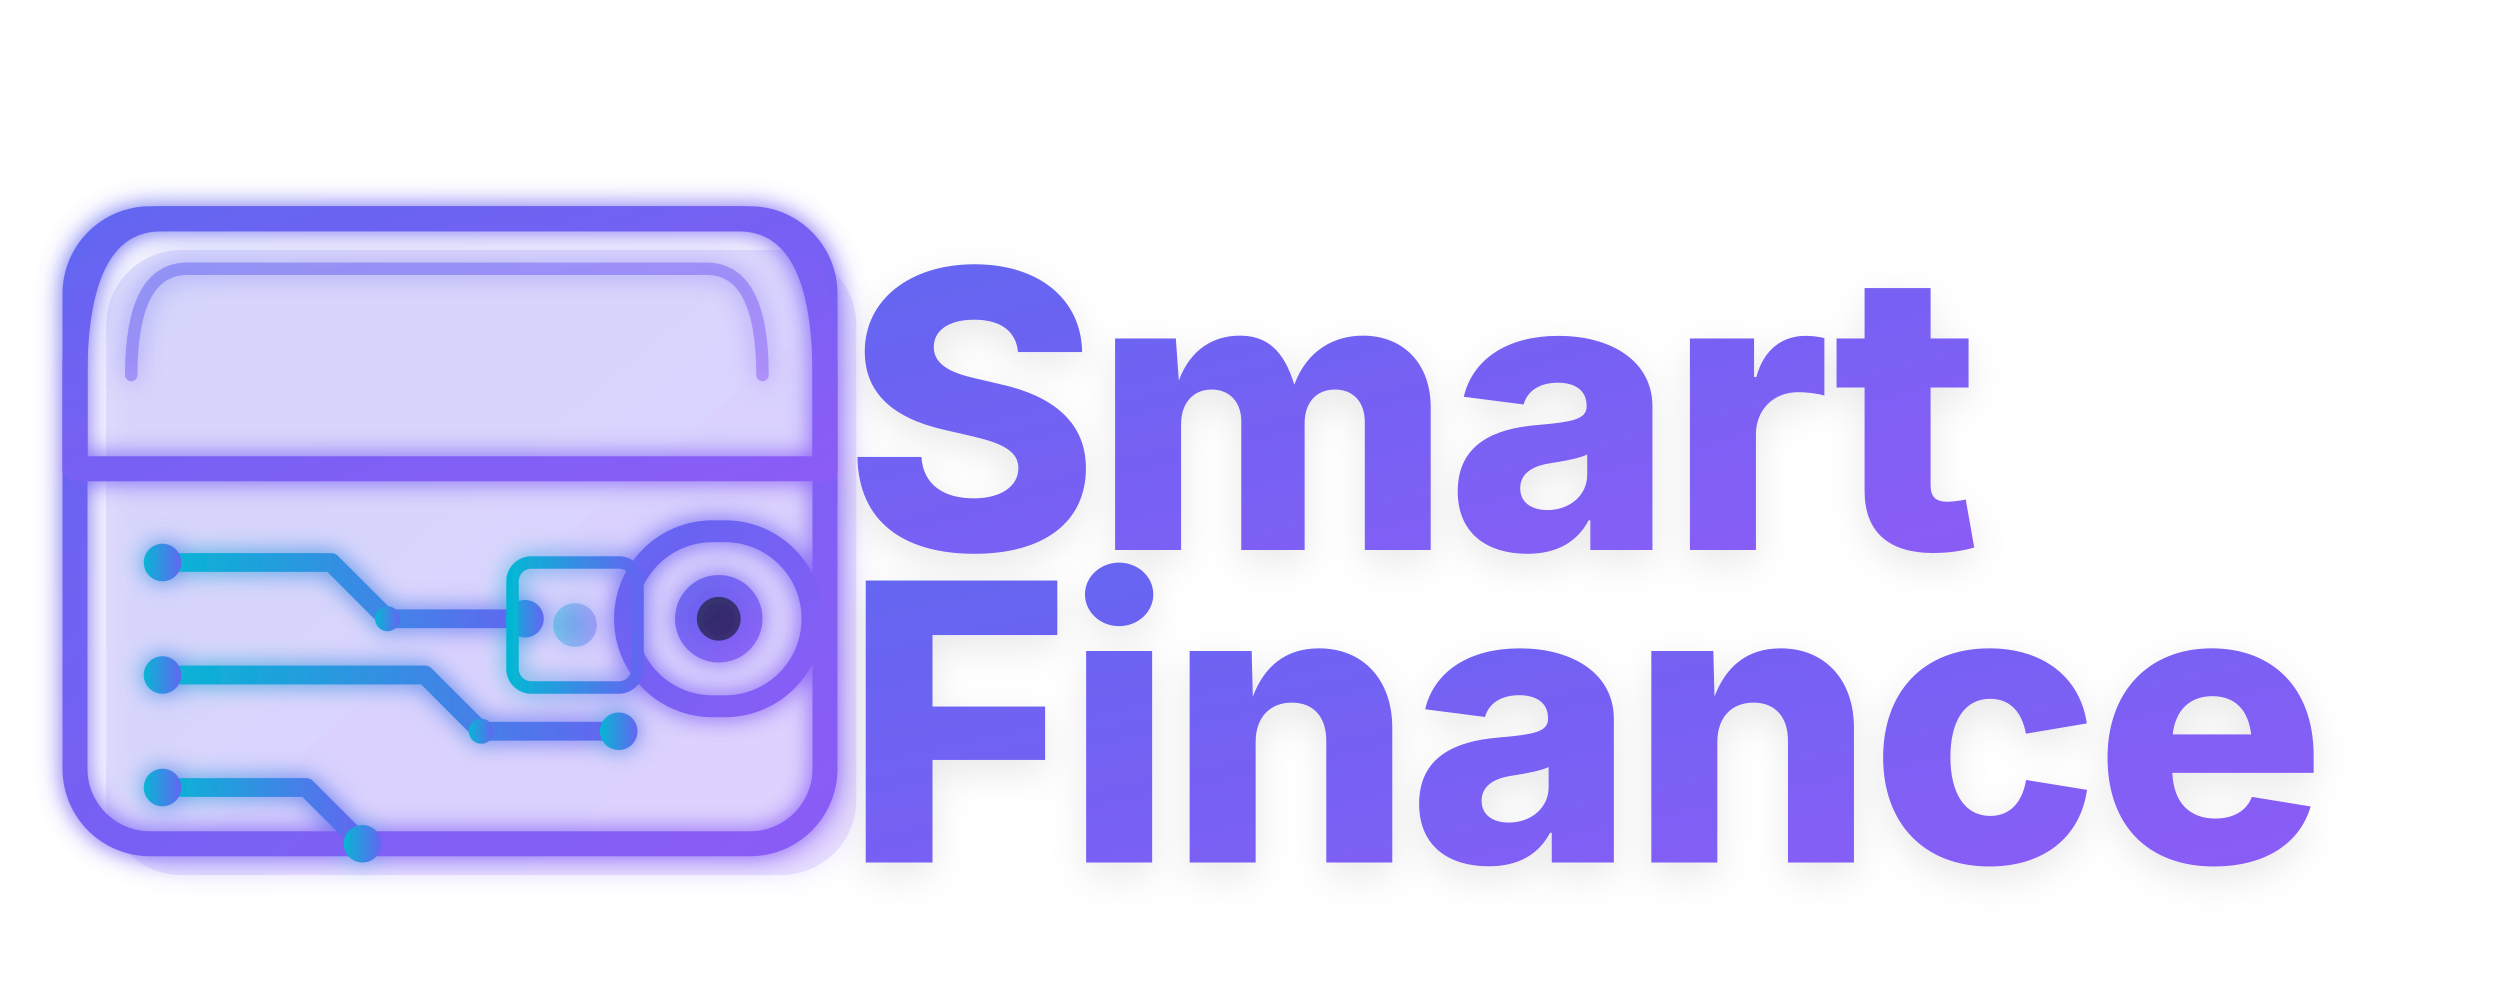
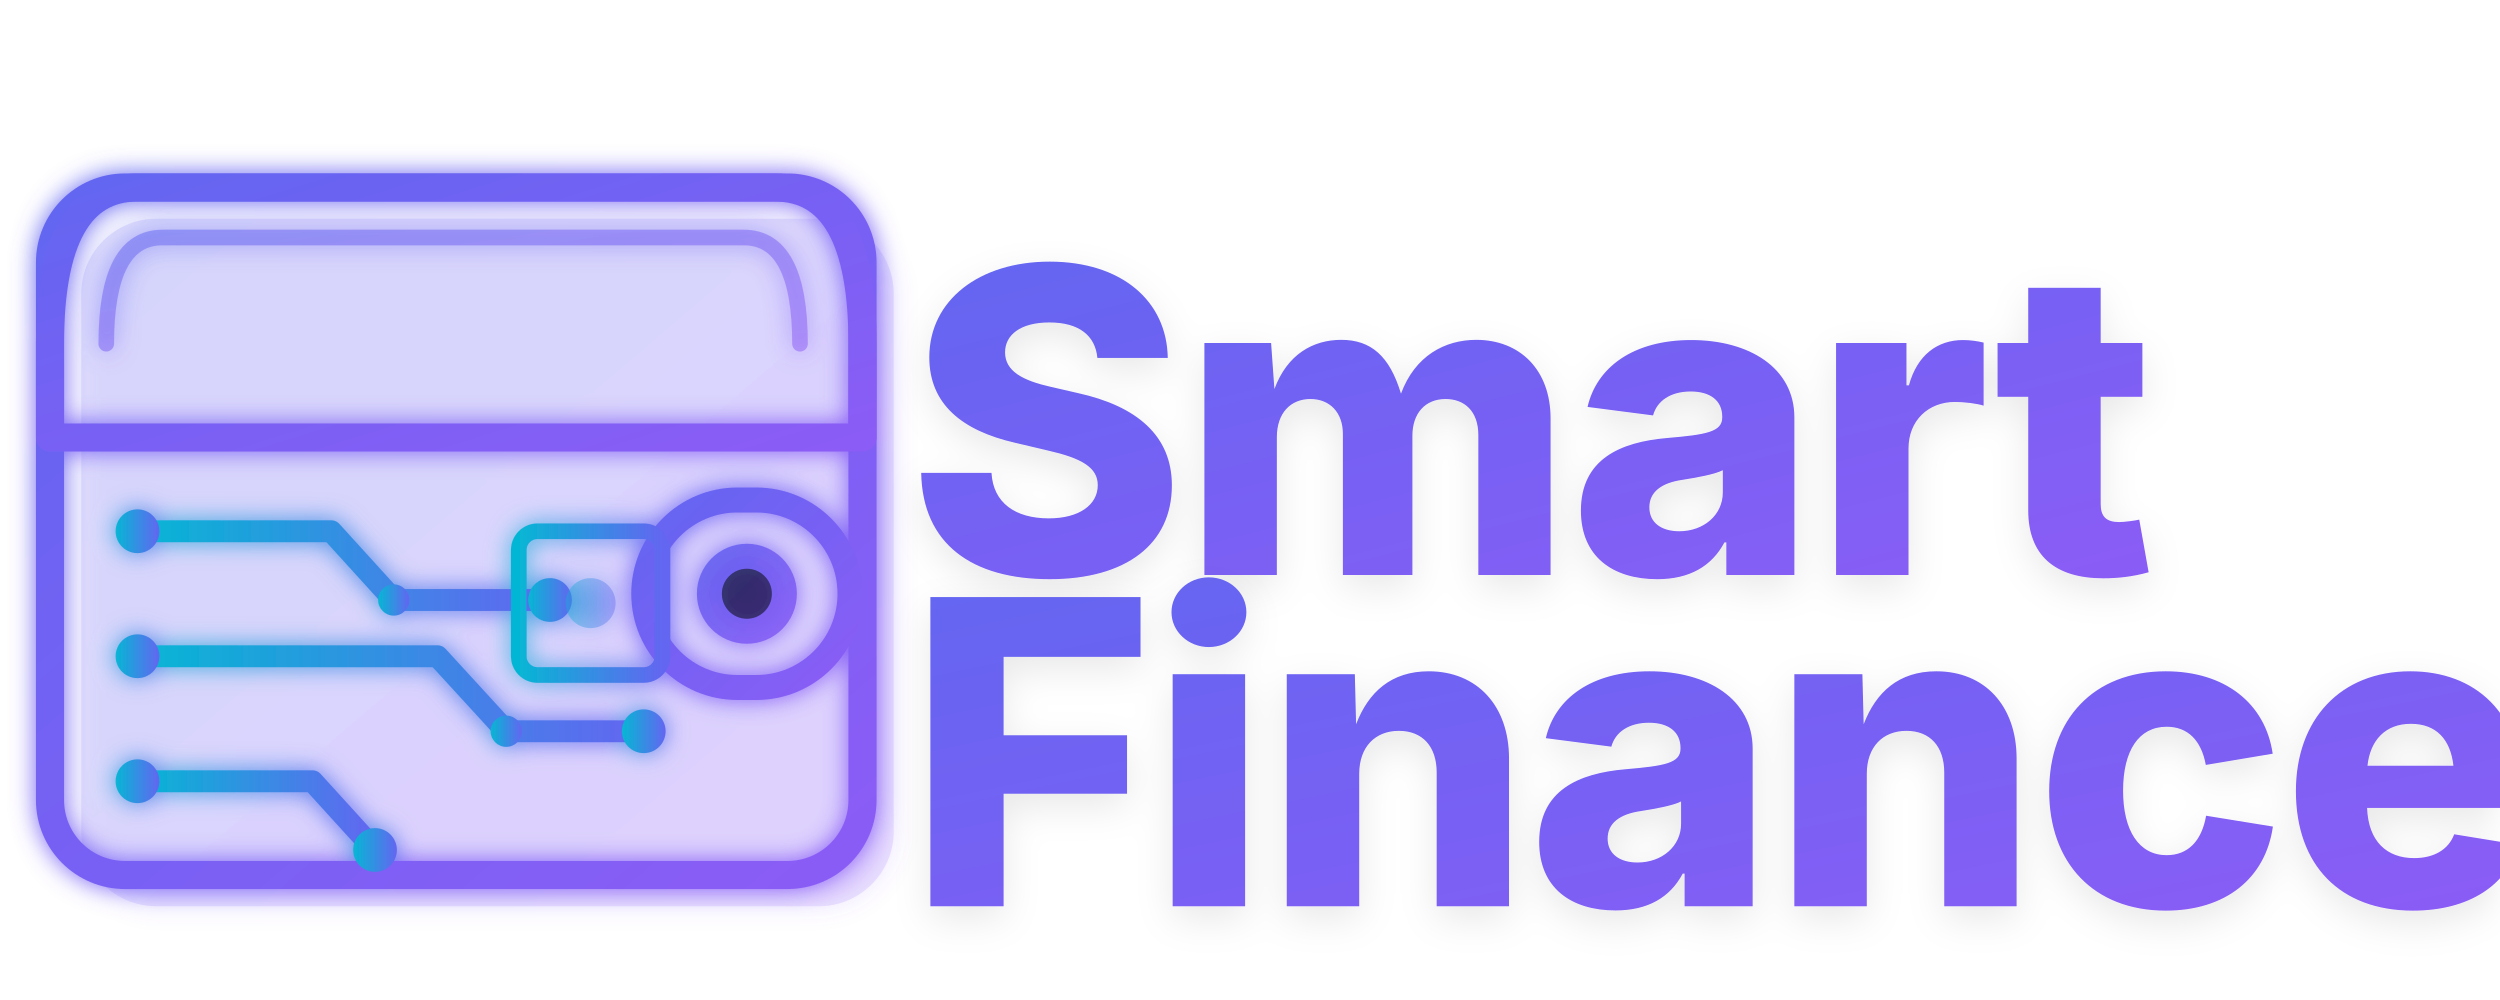
<svg xmlns="http://www.w3.org/2000/svg" viewBox="0 0 400 160">
  <defs>
    <linearGradient id="logoGradient" x1="0%" y1="0%" x2="100%" y2="100%">
      <stop offset="0%" stop-color="#6366f1" />
      <stop offset="100%" stop-color="#8b5cf6" />
    </linearGradient>
    <linearGradient id="logoGradient2" x1="0%" y1="0%" x2="100%" y2="0%">
      <stop offset="0%" stop-color="#06b6d4" />
      <stop offset="100%" stop-color="#6366f1" />
    </linearGradient>
    <linearGradient id="walletFill" x1="0%" y1="0%" x2="100%" y2="100%">
      <stop offset="0%" stop-color="rgba(99, 102, 241, 0.15)" />
      <stop offset="100%" stop-color="rgba(139, 92, 246, 0.15)" />
    </linearGradient>
    <filter id="glow">
      <feGaussianBlur stdDeviation="2" result="coloredBlur" />
      <feMerge>
        <feMergeNode in="coloredBlur" />
        <feMergeNode in="SourceGraphic" />
      </feMerge>
    </filter>
    <filter id="textShadow" x="-50%" y="-50%" width="200%" height="200%">
      <feDropShadow dx="0" dy="2" stdDeviation="3" flood-color="rgba(0,0,0,0.3)" flood-opacity="0.3" />
    </filter>
  </defs>
-   <g transform="translate(12, 15)" filter="url(#glow)">
-     <rect x="5" y="25" width="120" height="100" rx="12" fill="url(#walletFill)" />
-     <rect x="0" y="20" width="120" height="100" rx="12" fill="none" stroke="url(#logoGradient)" stroke-width="4" stroke-linecap="round" stroke-linejoin="round" />
-     <path d="M 0 45 Q 0 20 14 20 L 106 20 Q 120 20 120 45 L 120 60 L 0 60 Z" fill="none" stroke="url(#logoGradient)" stroke-width="4" stroke-linecap="round" stroke-linejoin="round" />
-     <path d="M 9 45 Q 9 28 18 28 L 101 28 Q 110 28 110 45" fill="none" stroke="url(#logoGradient)" stroke-width="2" opacity="0.5" stroke-linecap="round" />
-     <line x1="5" y1="60" x2="115" y2="60" stroke="url(#logoGradient)" stroke-width="2" opacity="0.4" stroke-linecap="round" />
-     <rect x="88" y="70" width="30" height="28" rx="14" fill="none" stroke="url(#logoGradient)" stroke-width="3.5" stroke-linecap="round" />
-     <circle cx="103" cy="84" r="7" fill="url(#logoGradient)" opacity="0.9" />
-     <circle cx="103" cy="84" r="3.5" fill="#0a0e1a" opacity="0.6" />
-     <path d="M 14 75 L 41 75 L 50 84 L 72 84" fill="none" stroke="url(#logoGradient2)" stroke-width="3" stroke-linecap="round" stroke-linejoin="round" />
-     <circle cx="14" cy="75" r="3" fill="url(#logoGradient2)" />
-     <circle cx="72" cy="84" r="3" fill="url(#logoGradient2)" />
-     <circle cx="50" cy="84" r="2" fill="url(#logoGradient2)" />
-     <path d="M 14 93 L 56 93 L 65 102 L 87 102" fill="none" stroke="url(#logoGradient2)" stroke-width="3" stroke-linecap="round" stroke-linejoin="round" />
-     <circle cx="14" cy="93" r="3" fill="url(#logoGradient2)" />
-     <circle cx="87" cy="102" r="3" fill="url(#logoGradient2)" />
-     <circle cx="65" cy="102" r="2" fill="url(#logoGradient2)" />
-     <path d="M 14 111 L 37 111 L 46 120" fill="none" stroke="url(#logoGradient2)" stroke-width="3" stroke-linecap="round" stroke-linejoin="round" />
-     <circle cx="14" cy="111" r="3" fill="url(#logoGradient2)" />
-     <circle cx="46" cy="120" r="3" fill="url(#logoGradient2)" />
-     <rect x="70" y="75" width="20" height="20" rx="3" fill="none" stroke="url(#logoGradient2)" stroke-width="2" stroke-linecap="round" />
-     <line x1="80" y1="75" x2="80" y2="68" stroke="url(#logoGradient2)" stroke-width="2" stroke-linecap="round" />
-     <line x1="80" y1="95" x2="80" y2="102" stroke="url(#logoGradient2)" stroke-width="2" stroke-linecap="round" />
-     <line x1="70" y1="85" x2="63" y2="85" stroke="url(#logoGradient2)" stroke-width="2" stroke-linecap="round" />
-     <line x1="90" y1="85" x2="97" y2="85" stroke="url(#logoGradient2)" stroke-width="2" stroke-linecap="round" />
-     <circle cx="80" cy="85" r="3.5" fill="url(#logoGradient2)" opacity="0.4" />
-     <line x1="18" y1="125" x2="68" y2="125" stroke="url(#logoGradient)" stroke-width="2.5" opacity="0.4" stroke-linecap="round" />
-     <line x1="18" y1="132" x2="52" y2="132" stroke="url(#logoGradient)" stroke-width="1.5" opacity="0.25" stroke-linecap="round" />
+   <g transform="translate(8, 10)" filter="url(#glow)">
+     <rect x="5" y="25" width="130" height="110" rx="12" fill="url(#walletFill)" />
+     <rect x="0" y="20" width="130" height="110" rx="12" fill="none" stroke="url(#logoGradient)" stroke-width="4.5" stroke-linecap="round" stroke-linejoin="round" />
+     <path d="M 0 45 Q 0 20 14 20 L 116 20 Q 130 20 130 45 L 130 60 L 0 60 Z" fill="none" stroke="url(#logoGradient)" stroke-width="4.5" stroke-linecap="round" stroke-linejoin="round" />
+     <path d="M 9 45 Q 9 28 18 28 L 111 28 Q 120 28 120 45" fill="none" stroke="url(#logoGradient)" stroke-width="2.5" opacity="0.5" stroke-linecap="round" />
+     <line x1="5" y1="60" x2="125" y2="60" stroke="url(#logoGradient)" stroke-width="2.5" opacity="0.4" stroke-linecap="round" />
+     <rect x="95" y="70" width="33" height="30" rx="15" fill="none" stroke="url(#logoGradient)" stroke-width="4" stroke-linecap="round" />
+     <circle cx="111.5" cy="85" r="8" fill="url(#logoGradient)" opacity="0.9" />
+     <circle cx="111.5" cy="85" r="4" fill="#0a0e1a" opacity="0.6" />
+     <path d="M 14 75 L 45 75 L 55 86 L 80 86" fill="none" stroke="url(#logoGradient2)" stroke-width="3.5" stroke-linecap="round" stroke-linejoin="round" />
+     <circle cx="14" cy="75" r="3.5" fill="url(#logoGradient2)" />
+     <circle cx="80" cy="86" r="3.5" fill="url(#logoGradient2)" />
+     <circle cx="55" cy="86" r="2.5" fill="url(#logoGradient2)" />
+     <path d="M 14 95 L 62 95 L 73 107 L 95 107" fill="none" stroke="url(#logoGradient2)" stroke-width="3.5" stroke-linecap="round" stroke-linejoin="round" />
+     <circle cx="14" cy="95" r="3.5" fill="url(#logoGradient2)" />
+     <circle cx="95" cy="107" r="3.5" fill="url(#logoGradient2)" />
+     <circle cx="73" cy="107" r="2.5" fill="url(#logoGradient2)" />
+     <path d="M 14 115 L 42 115 L 52 126" fill="none" stroke="url(#logoGradient2)" stroke-width="3.5" stroke-linecap="round" stroke-linejoin="round" />
+     <circle cx="14" cy="115" r="3.5" fill="url(#logoGradient2)" />
+     <circle cx="52" cy="126" r="3.5" fill="url(#logoGradient2)" />
+     <rect x="75" y="75" width="23" height="23" rx="3" fill="none" stroke="url(#logoGradient2)" stroke-width="2.5" stroke-linecap="round" />
+     <line x1="86.5" y1="75" x2="86.5" y2="67" stroke="url(#logoGradient2)" stroke-width="2.5" stroke-linecap="round" />
+     <line x1="86.5" y1="98" x2="86.5" y2="106" stroke="url(#logoGradient2)" stroke-width="2.5" stroke-linecap="round" />
+     <line x1="75" y1="86.5" x2="67" y2="86.5" stroke="url(#logoGradient2)" stroke-width="2.5" stroke-linecap="round" />
+     <line x1="98" y1="86.5" x2="106" y2="86.5" stroke="url(#logoGradient2)" stroke-width="2.5" stroke-linecap="round" />
+     <circle cx="86.5" cy="86.5" r="4" fill="url(#logoGradient2)" opacity="0.4" />
+     <line x1="18" y1="135" x2="75" y2="135" stroke="url(#logoGradient)" stroke-width="3" opacity="0.4" stroke-linecap="round" />
+     <line x1="18" y1="143" x2="58" y2="143" stroke="url(#logoGradient)" stroke-width="2" opacity="0.25" stroke-linecap="round" />
  </g>
-   <text x="135" y="88" font-family="'Inter', -apple-system, BlinkMacSystemFont, 'Segoe UI', sans-serif" font-size="62" font-weight="800" fill="url(#logoGradient)" letter-spacing="-1" filter="url(#textShadow)">Smart</text>
-   <text x="135" y="138" font-family="'Inter', -apple-system, BlinkMacSystemFont, 'Segoe UI', sans-serif" font-size="62" font-weight="800" fill="url(#logoGradient)" letter-spacing="-1" filter="url(#textShadow)">Finance</text>
+   <text x="145" y="92" font-family="'Inter', -apple-system, BlinkMacSystemFont, 'Segoe UI', sans-serif" font-size="68" font-weight="800" fill="url(#logoGradient)" letter-spacing="-1" filter="url(#textShadow)">Smart</text>
+   <text x="145" y="145" font-family="'Inter', -apple-system, BlinkMacSystemFont, 'Segoe UI', sans-serif" font-size="68" font-weight="800" fill="url(#logoGradient)" letter-spacing="-1" filter="url(#textShadow)">Finance</text>
</svg>
